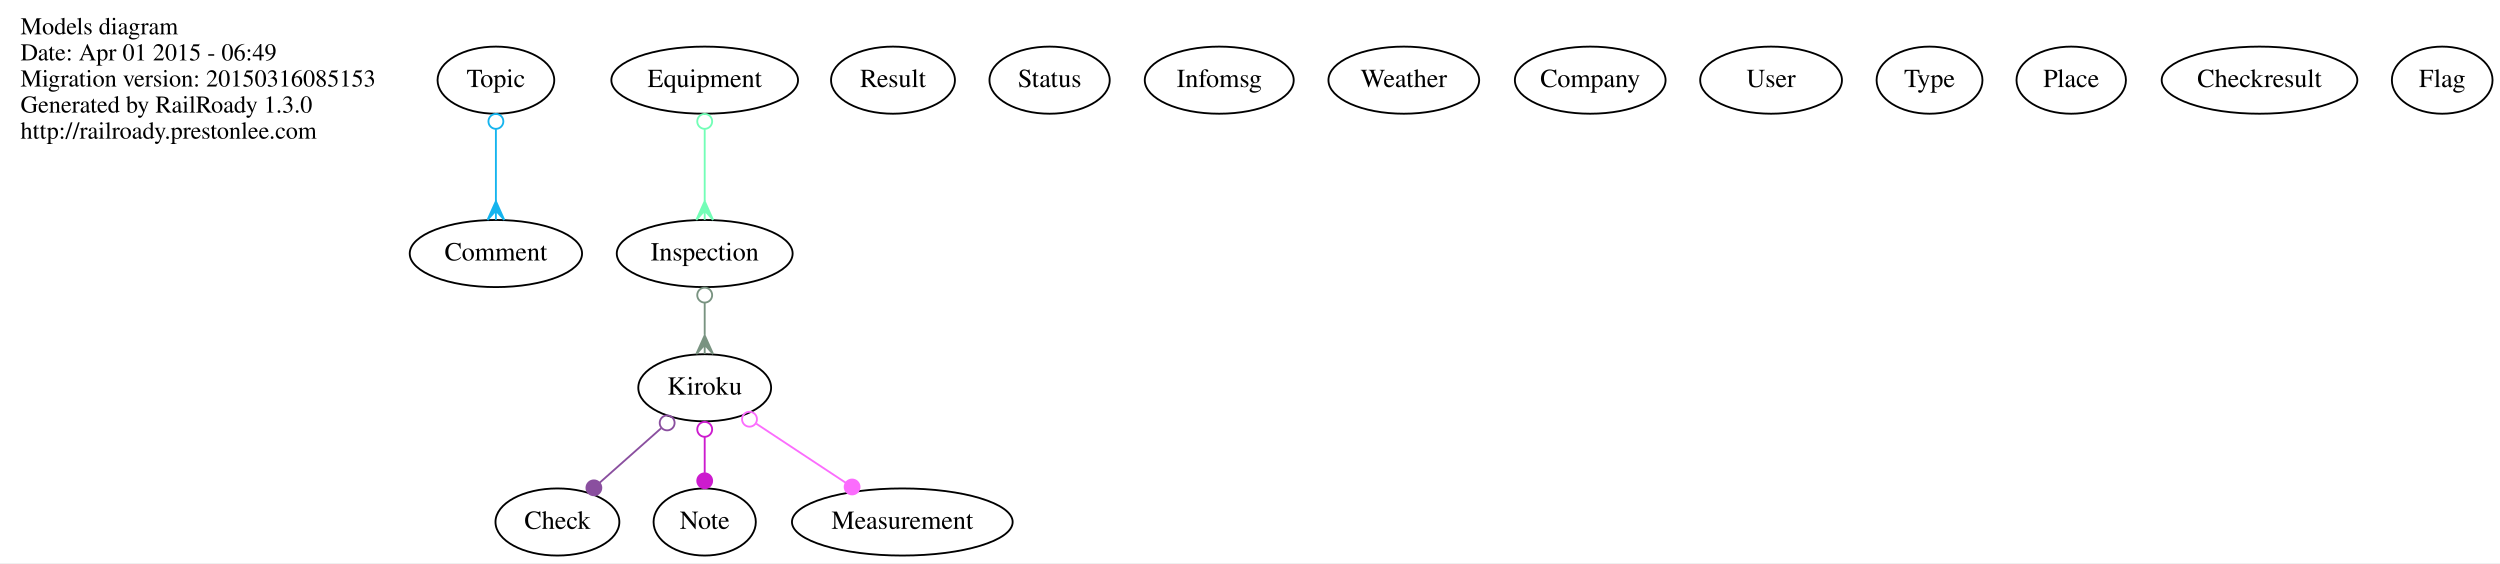
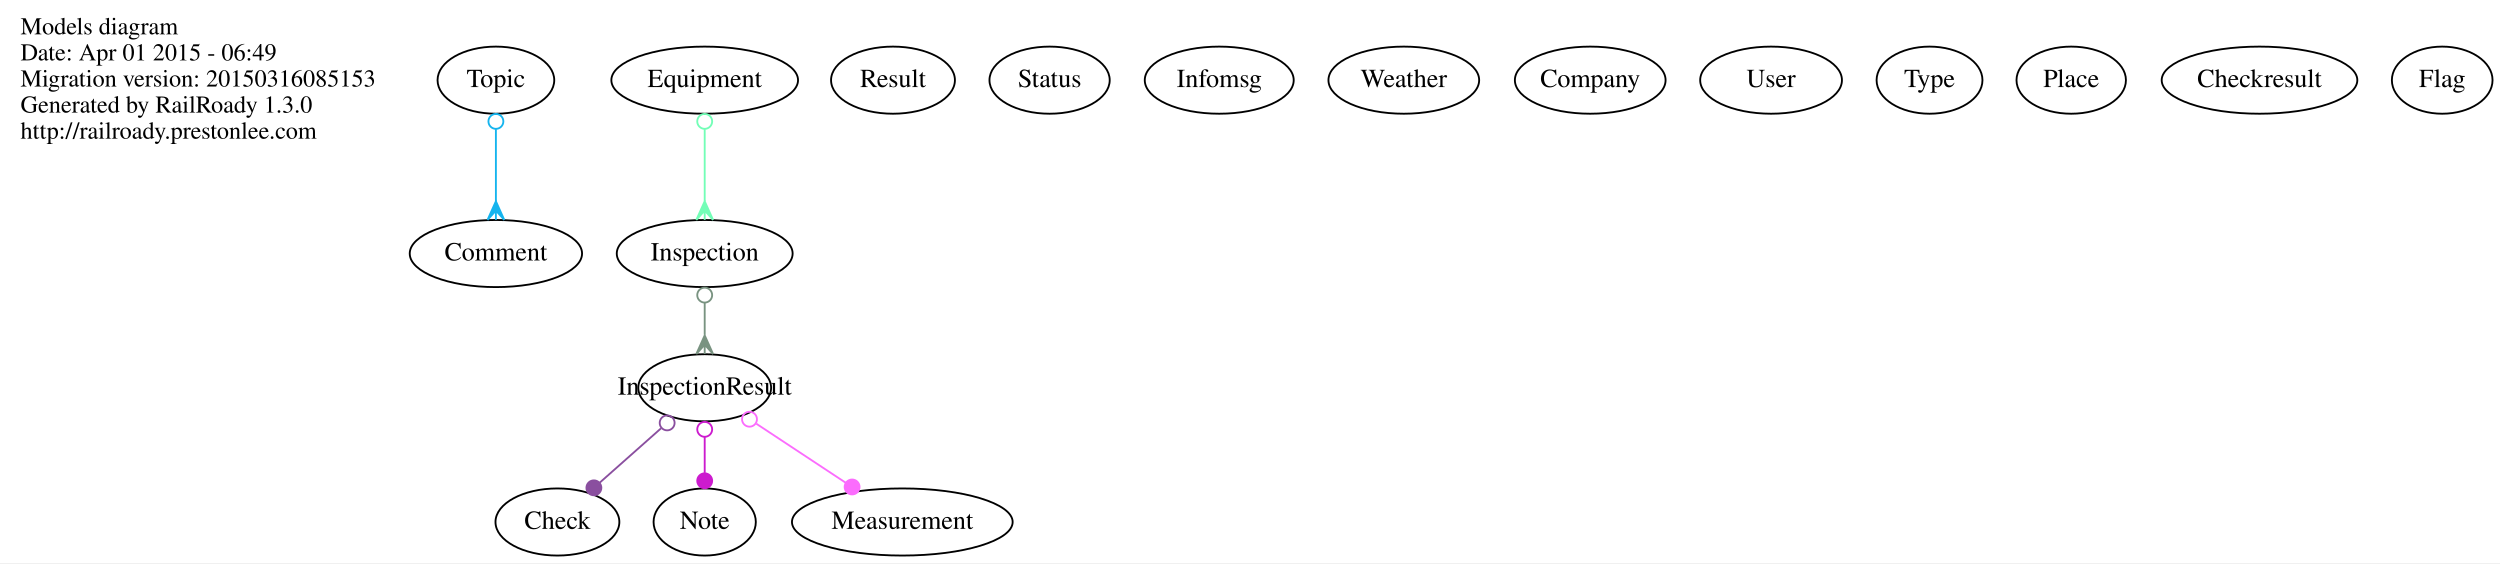
<svg xmlns="http://www.w3.org/2000/svg" width="1341pt" height="302pt" viewBox="0.00 0.00 1341.00 302.00">
  <g id="graph0" class="graph" transform="scale(1 1) rotate(0) translate(4 298)">
    <polygon fill="white" stroke="none" points="-4,4 -4,-298 1337,-298 1337,4 -4,4" />
    <g id="node1" class="node">
      <text text-anchor="start" x="7" y="-279.6" font-family="Times,serif" font-size="13.00">Models diagram</text>
      <text text-anchor="start" x="7" y="-265.6" font-family="Times,serif" font-size="13.00">Date: Apr 01 2015 - 06:49</text>
      <text text-anchor="start" x="7" y="-251.6" font-family="Times,serif" font-size="13.00">Migration version: 20150316085153</text>
      <text text-anchor="start" x="7" y="-237.6" font-family="Times,serif" font-size="13.00">Generated by RailRoady 1.3.0</text>
      <text text-anchor="start" x="7" y="-223.6" font-family="Times,serif" font-size="13.00">http://railroady.prestonlee.com</text>
    </g>
    <g id="node2" class="node">
      <ellipse fill="none" stroke="black" cx="262" cy="-255" rx="31.297" ry="18" />
      <text text-anchor="middle" x="262" y="-251.3" font-family="Times,serif" font-size="14.00">Topic</text>
    </g>
    <g id="node12" class="node">
      <ellipse fill="none" stroke="black" cx="262" cy="-162" rx="46.219" ry="18" />
      <text text-anchor="middle" x="262" y="-158.3" font-family="Times,serif" font-size="14.00">Comment</text>
    </g>
    <g id="edge1" class="edge">
      <path fill="none" stroke="#15b4ee" d="M262,-228.729C262,-216.725 262,-202.362 262,-190.129" />
      <ellipse fill="none" stroke="#15b4ee" cx="262" cy="-232.884" rx="4" ry="4" />
      <polygon fill="#15b4ee" stroke="#15b4ee" points="262,-190.04 266.5,-180.04 262,-185.04 262,-180.04 262,-180.04 262,-180.04 262,-185.04 257.5,-180.04 262,-190.04 262,-190.04" />
    </g>
    <g id="node3" class="node">
      <ellipse fill="none" stroke="black" cx="295" cy="-18" rx="33.221" ry="18" />
      <text text-anchor="middle" x="295" y="-14.3" font-family="Times,serif" font-size="14.00">Check</text>
    </g>
    <g id="node4" class="node">
      <ellipse fill="none" stroke="black" cx="475" cy="-255" rx="33.221" ry="18" />
      <text text-anchor="middle" x="475" y="-251.3" font-family="Times,serif" font-size="14.00">Result</text>
    </g>
    <g id="node5" class="node">
      <ellipse fill="none" stroke="black" cx="559" cy="-255" rx="32.246" ry="18" />
      <text text-anchor="middle" x="559" y="-251.3" font-family="Times,serif" font-size="14.00">Status</text>
    </g>
    <g id="node6" class="node">
      <ellipse fill="none" stroke="black" cx="650" cy="-255" rx="39.946" ry="18" />
      <text text-anchor="middle" x="650" y="-251.3" font-family="Times,serif" font-size="14.00">Infomsg</text>
    </g>
    <g id="node7" class="node">
      <ellipse fill="none" stroke="black" cx="749" cy="-255" rx="40.42" ry="18" />
      <text text-anchor="middle" x="749" y="-251.3" font-family="Times,serif" font-size="14.00">Weather</text>
    </g>
    <g id="node8" class="node">
      <ellipse fill="none" stroke="black" cx="849" cy="-255" rx="40.42" ry="18" />
      <text text-anchor="middle" x="849" y="-251.3" font-family="Times,serif" font-size="14.00">Company</text>
    </g>
    <g id="node9" class="node">
      <ellipse fill="none" stroke="black" cx="946" cy="-255" rx="38.021" ry="18" />
      <text text-anchor="middle" x="946" y="-251.3" font-family="Times,serif" font-size="14.00">User</text>
    </g>
    <g id="node10" class="node">
      <ellipse fill="none" stroke="black" cx="374" cy="-18" rx="27.422" ry="18" />
      <text text-anchor="middle" x="374" y="-14.3" font-family="Times,serif" font-size="14.00">Note</text>
    </g>
    <g id="node11" class="node">
      <ellipse fill="none" stroke="black" cx="1031" cy="-255" rx="28.395" ry="18" />
      <text text-anchor="middle" x="1031" y="-251.3" font-family="Times,serif" font-size="14.00">Type</text>
    </g>
    <g id="node13" class="node">
      <ellipse fill="none" stroke="black" cx="1107" cy="-255" rx="29.348" ry="18" />
      <text text-anchor="middle" x="1107" y="-251.3" font-family="Times,serif" font-size="14.00">Place</text>
    </g>
    <g id="node14" class="node">
      <ellipse fill="none" stroke="black" cx="374" cy="-162" rx="47.169" ry="18" />
      <text text-anchor="middle" x="374" y="-158.3" font-family="Times,serif" font-size="14.00">Inspection</text>
    </g>
    <g id="node16" class="node">
      <ellipse fill="none" stroke="black" cx="374" cy="-90" rx="35.619" ry="18" />
-       <text text-anchor="middle" x="374" y="-86.3" font-family="Times,serif" font-size="14.00">Kiroku</text>
+       <text text-anchor="middle" x="374" y="-86.3" font-family="Times,serif" font-size="14.00">InspectionResult</text>
    </g>
    <g id="edge2" class="edge">
      <path fill="none" stroke="#799381" d="M374,-135.64C374,-130.063 374,-124.132 374,-118.476" />
      <ellipse fill="none" stroke="#799381" cx="374" cy="-139.697" rx="4" ry="4" />
      <polygon fill="#799381" stroke="#799381" points="374,-118.104 378.5,-108.104 374,-113.104 374,-108.104 374,-108.104 374,-108.104 374,-113.104 369.5,-108.104 374,-118.104 374,-118.104" />
    </g>
    <g id="node15" class="node">
      <ellipse fill="none" stroke="black" cx="374" cy="-255" rx="50.068" ry="18" />
      <text text-anchor="middle" x="374" y="-251.3" font-family="Times,serif" font-size="14.00">Equipment</text>
    </g>
    <g id="edge3" class="edge">
      <path fill="none" stroke="#73feb7" d="M374,-228.729C374,-216.725 374,-202.362 374,-190.129" />
      <ellipse fill="none" stroke="#73feb7" cx="374" cy="-232.884" rx="4" ry="4" />
      <polygon fill="#73feb7" stroke="#73feb7" points="374,-190.04 378.5,-180.04 374,-185.04 374,-180.04 374,-180.04 374,-180.04 374,-185.04 369.5,-180.04 374,-190.04 374,-190.04" />
    </g>
    <g id="edge4" class="edge">
      <path fill="none" stroke="#8a4f9f" d="M350.571,-68.24C340.183,-59.036 328.009,-48.248 317.707,-39.12" />
      <ellipse fill="none" stroke="#8a4f9f" cx="353.864" cy="-71.158" rx="4" ry="4" />
      <ellipse fill="#8a4f9f" stroke="#8a4f9f" cx="314.561" cy="-36.332" rx="4" ry="4" />
    </g>
    <g id="edge6" class="edge">
      <path fill="none" stroke="#cc1bce" d="M374,-63.64C374,-57.348 374,-50.605 374,-44.316" />
      <ellipse fill="none" stroke="#cc1bce" cx="374" cy="-67.697" rx="4" ry="4" />
      <ellipse fill="#cc1bce" stroke="#cc1bce" cx="374" cy="-40.104" rx="4" ry="4" />
    </g>
    <g id="node17" class="node">
      <ellipse fill="none" stroke="black" cx="480" cy="-18" rx="59.194" ry="18" />
      <text text-anchor="middle" x="480" y="-14.3" font-family="Times,serif" font-size="14.00">Measurement</text>
    </g>
    <g id="edge5" class="edge">
      <path fill="none" stroke="#fb6cfd" d="M401.668,-70.729C416.411,-60.993 434.572,-48.999 449.695,-39.013" />
      <ellipse fill="none" stroke="#fb6cfd" cx="398.027" cy="-73.133" rx="4" ry="4" />
      <ellipse fill="#fb6cfd" stroke="#fb6cfd" cx="453.068" cy="-36.785" rx="4" ry="4" />
    </g>
    <g id="node18" class="node">
      <ellipse fill="none" stroke="black" cx="1208" cy="-255" rx="52.468" ry="18" />
      <text text-anchor="middle" x="1208" y="-251.3" font-family="Times,serif" font-size="14.00">Checkresult</text>
    </g>
    <g id="node19" class="node">
      <ellipse fill="none" stroke="black" cx="1306" cy="-255" rx="27" ry="18" />
      <text text-anchor="middle" x="1306" y="-251.3" font-family="Times,serif" font-size="14.00">Flag</text>
    </g>
  </g>
</svg>
